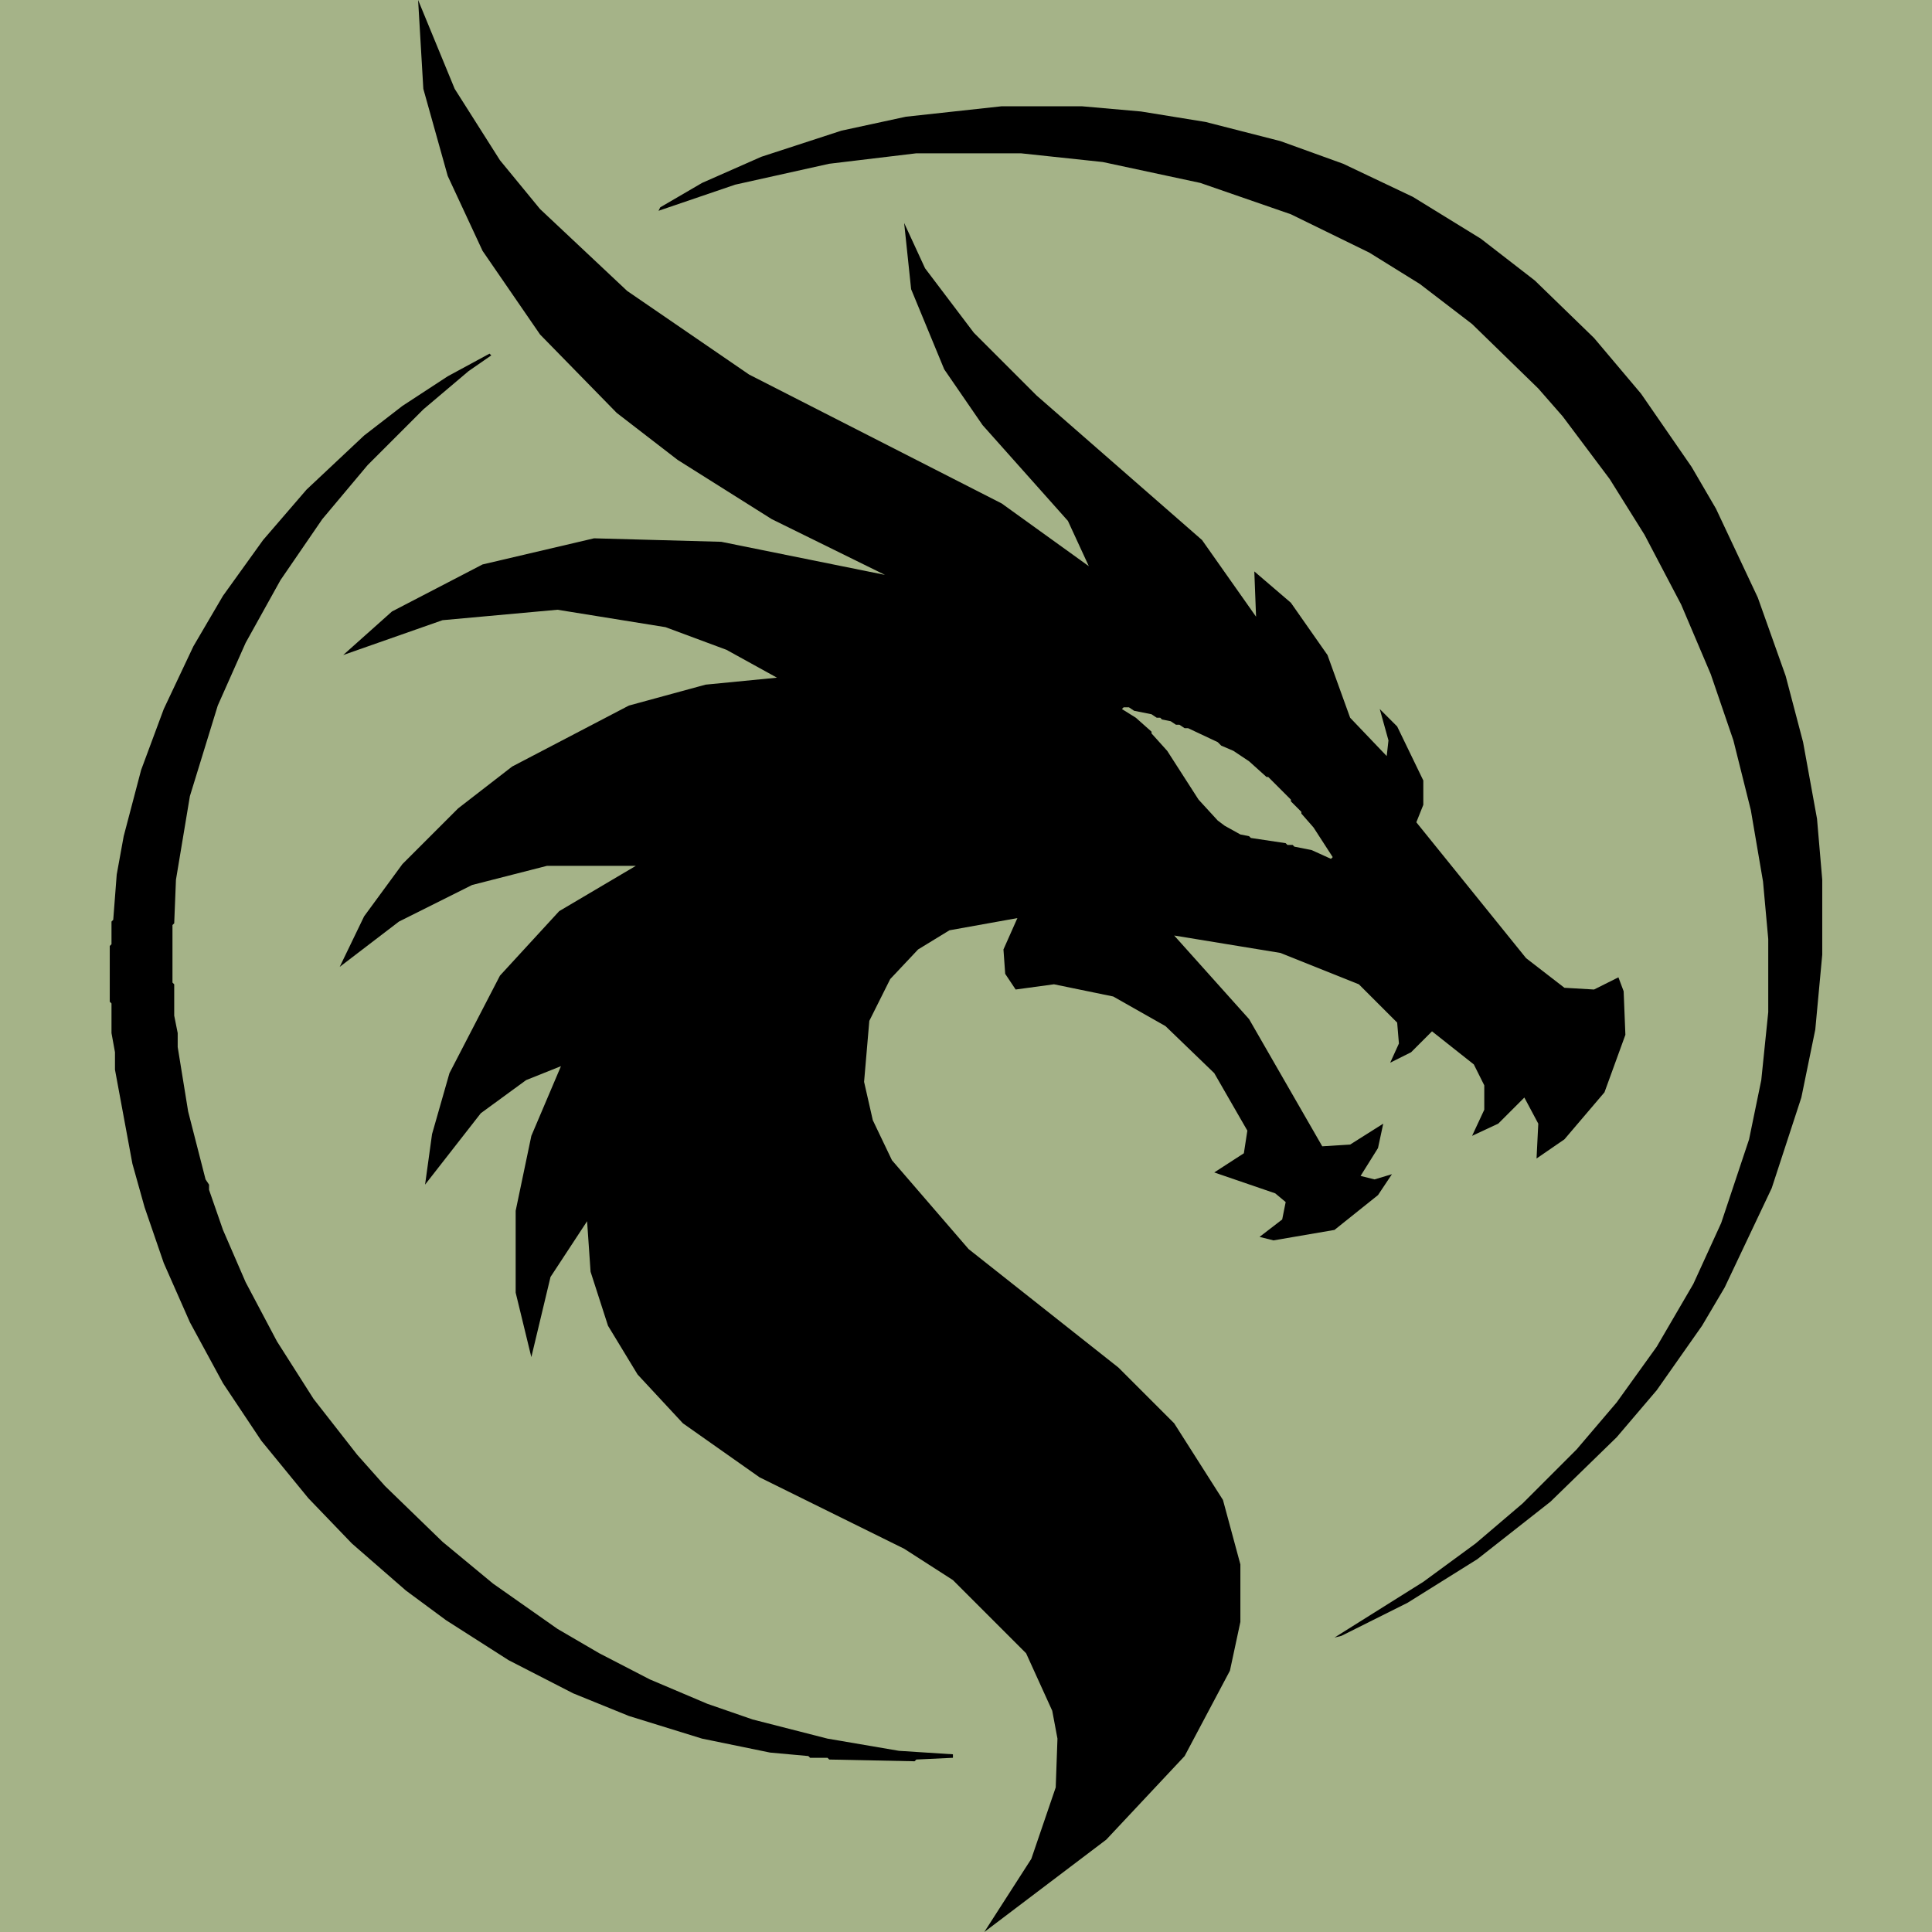
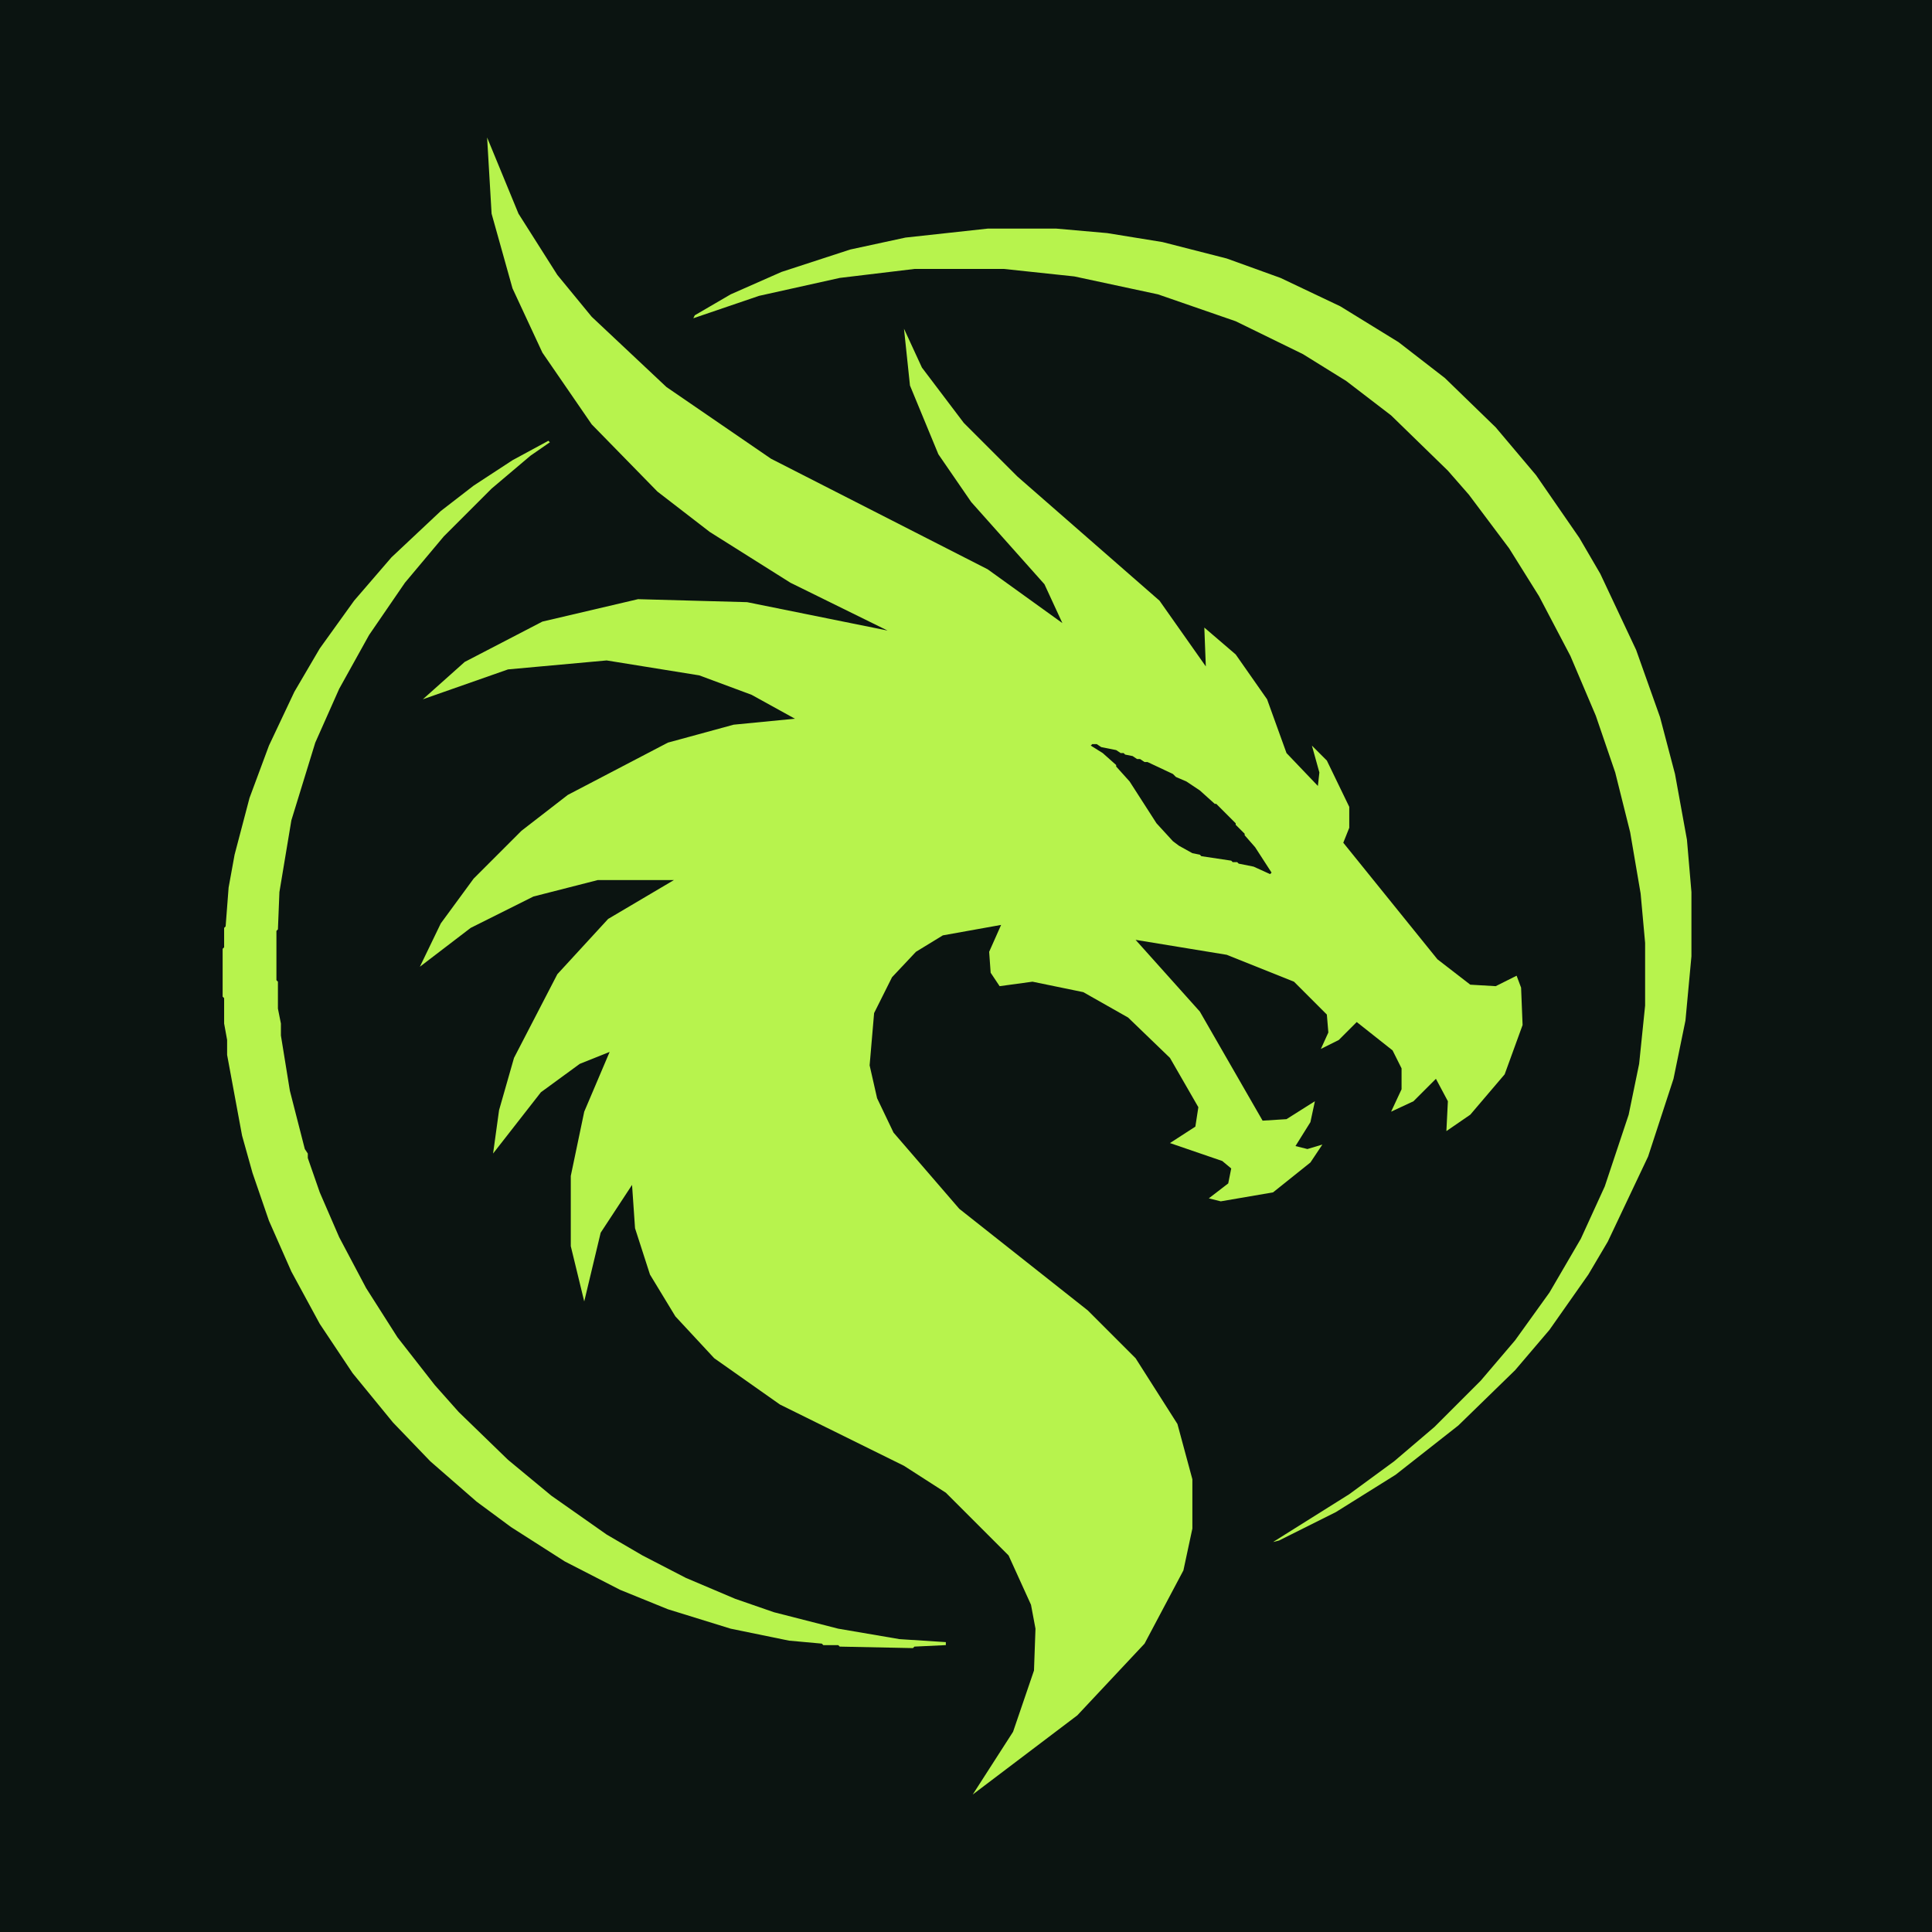
- <svg xmlns="http://www.w3.org/2000/svg" width="1109" height="1109" viewBox="86 26 1109 1109">
-   <rect id="app-background" x="86" y="26" width="1109" height="1109" fill="#a5b388" />
-   <path d="M 367 229 L 343 242 L 317 259 L 295 276 L 262 307 L 237 336 L 214 368 L 197 397 L 180 433 L 167 468 L 157 506 L 153 528 L 151 554 L 150 555 L 150 568 L 149 569 L 149 601 L 150 602 L 150 619 L 152 630 L 152 640 L 162 694 L 169 719 L 180 751 L 195 785 L 214 820 L 236 853 L 263 886 L 288 912 L 319 939 L 342 956 L 378 979 L 415 998 L 447 1011 L 489 1024 L 528 1032 L 550 1034 L 551 1035 L 561 1035 L 562 1036 L 611 1037 L 612 1036 L 633 1035 L 633 1033 L 602 1031 L 561 1024 L 518 1013 L 492 1004 L 459 990 L 430 975 L 406 961 L 369 935 L 340 911 L 307 879 L 291 861 L 266 829 L 245 796 L 227 762 L 214 732 L 206 709 L 206 706 L 204 703 L 194 664 L 188 627 L 188 619 L 186 609 L 186 591 L 185 590 L 185 557 L 186 556 L 187 531 L 195 483 L 211 431 L 227 395 L 247 359 L 271 324 L 297 293 L 329 261 L 355 239 L 368 230 Z M 523 116 L 489 131 L 465 145 L 464 147 L 508 132 L 562 120 L 612 114 L 672 114 L 719 119 L 775 131 L 827 149 L 872 171 L 901 189 L 931 212 L 969 249 L 983 265 L 1010 301 L 1030 333 L 1051 373 L 1068 413 L 1081 451 L 1091 491 L 1098 532 L 1101 565 L 1101 607 L 1097 646 L 1090 680 L 1074 728 L 1058 763 L 1037 799 L 1014 831 L 991 858 L 960 889 L 933 912 L 903 934 L 852 966 L 856 965 L 894 946 L 934 921 L 976 888 L 1014 851 L 1037 824 L 1063 787 L 1076 765 L 1103 708 L 1120 656 L 1128 617 L 1132 574 L 1132 531 L 1129 496 L 1121 452 L 1111 414 L 1095 369 L 1071 318 L 1057 294 L 1028 252 L 1001 220 L 967 187 L 936 163 L 897 139 L 857 120 L 821 107 L 778 96 L 741 90 L 707 87 L 661 87 L 606 93 L 569 101 Z M 326 26 L 329 77 L 343 127 L 363 170 L 396 218 L 440 263 L 475 290 L 529 324 L 594 356 L 500 337 L 427 335 L 363 350 L 311 377 L 283 402 L 340 382 L 406 376 L 468 386 L 503 399 L 532 415 L 491 419 L 447 431 L 380 466 L 349 490 L 317 522 L 295 552 L 281 581 L 315 555 L 357 534 L 400 523 L 451 523 L 407 549 L 373 586 L 344 642 L 334 677 L 330 706 L 362 665 L 388 646 L 408 638 L 391 678 L 382 721 L 382 768 L 391 805 L 402 759 L 423 727 L 425 756 L 435 787 L 452 815 L 478 843 L 522 874 L 605 915 L 633 933 L 675 975 L 690 1008 L 693 1024 L 692 1052 L 678 1093 L 651 1135 L 721 1082 L 766 1034 L 792 985 L 798 957 L 798 924 L 788 887 L 760 843 L 728 811 L 642 743 L 598 692 L 587 669 L 582 647 L 585 612 L 597 588 L 613 571 L 631 560 L 670 553 L 662 571 L 663 585 L 669 594 L 691 591 L 725 598 L 755 615 L 783 642 L 802 675 L 800 688 L 783 699 L 818 711 L 824 716 L 822 726 L 809 736 L 817 738 L 852 732 L 877 712 L 885 700 L 875 703 L 867 701 L 877 685 L 880 671 L 861 683 L 845 684 L 803 611 L 760 563 L 821 573 L 866 591 L 888 613 L 889 625 L 884 636 L 896 630 L 908 618 L 932 637 L 938 649 L 938 663 L 931 678 L 946 671 L 961 656 L 969 671 L 968 691 L 984 680 L 1007 653 L 1019 620 L 1018 595 L 1015 587 L 1001 594 L 984 593 L 962 576 L 899 498 L 903 488 L 903 474 L 888 443 L 878 433 L 883 451 L 882 460 L 861 438 L 848 402 L 827 372 L 806 354 L 807 380 L 776 336 L 681 253 L 645 217 L 617 180 L 605 154 L 609 192 L 628 238 L 650 270 L 699 325 L 711 351 L 661 315 L 516 241 L 446 193 L 396 146 L 373 118 L 347 77 Z M 730 433 L 731 432 L 734 432 L 737 434 L 747 436 L 750 438 L 752 438 L 753 439 L 758 440 L 761 442 L 763 442 L 766 444 L 768 444 L 785 452 L 787 454 L 794 457 L 803 463 L 813 472 L 814 472 L 827 485 L 827 486 L 833 492 L 833 493 L 840 501 L 851 518 L 850 519 L 839 514 L 829 512 L 828 511 L 825 511 L 824 510 L 804 507 L 803 506 L 798 505 L 789 500 L 785 497 L 774 485 L 756 457 L 747 447 L 747 446 L 738 438 Z" fill="#000000" fill-rule="evenodd" />
+ <svg xmlns="http://www.w3.org/2000/svg" width="1293" height="1293" viewBox="0 -66 1293 1293">
+   <rect id="app-background" x="0" y="-66" width="1293" height="1293" fill="#0b1411" />
+   <path d="M 367 229 L 343 242 L 317 259 L 295 276 L 262 307 L 237 336 L 214 368 L 197 397 L 180 433 L 167 468 L 157 506 L 153 528 L 151 554 L 150 555 L 150 568 L 149 569 L 149 601 L 150 602 L 150 619 L 152 630 L 152 640 L 162 694 L 169 719 L 180 751 L 195 785 L 214 820 L 236 853 L 263 886 L 288 912 L 319 939 L 342 956 L 378 979 L 415 998 L 447 1011 L 489 1024 L 528 1032 L 550 1034 L 551 1035 L 561 1035 L 562 1036 L 611 1037 L 612 1036 L 633 1035 L 633 1033 L 602 1031 L 561 1024 L 518 1013 L 492 1004 L 459 990 L 430 975 L 406 961 L 369 935 L 340 911 L 307 879 L 291 861 L 266 829 L 245 796 L 227 762 L 214 732 L 206 709 L 206 706 L 204 703 L 194 664 L 188 627 L 188 619 L 186 609 L 186 591 L 185 590 L 185 557 L 186 556 L 187 531 L 195 483 L 211 431 L 227 395 L 247 359 L 271 324 L 297 293 L 329 261 L 355 239 L 368 230 Z M 523 116 L 489 131 L 465 145 L 464 147 L 508 132 L 562 120 L 612 114 L 672 114 L 719 119 L 775 131 L 827 149 L 872 171 L 901 189 L 931 212 L 969 249 L 983 265 L 1010 301 L 1030 333 L 1051 373 L 1068 413 L 1081 451 L 1091 491 L 1098 532 L 1101 565 L 1101 607 L 1097 646 L 1090 680 L 1074 728 L 1058 763 L 1037 799 L 1014 831 L 991 858 L 960 889 L 933 912 L 903 934 L 852 966 L 856 965 L 894 946 L 934 921 L 976 888 L 1014 851 L 1037 824 L 1063 787 L 1076 765 L 1103 708 L 1120 656 L 1128 617 L 1132 574 L 1132 531 L 1129 496 L 1121 452 L 1111 414 L 1095 369 L 1071 318 L 1057 294 L 1028 252 L 1001 220 L 967 187 L 936 163 L 897 139 L 857 120 L 821 107 L 778 96 L 741 90 L 707 87 L 661 87 L 606 93 L 569 101 Z M 326 26 L 329 77 L 343 127 L 363 170 L 396 218 L 440 263 L 475 290 L 529 324 L 594 356 L 500 337 L 427 335 L 363 350 L 311 377 L 283 402 L 340 382 L 406 376 L 468 386 L 503 399 L 532 415 L 491 419 L 447 431 L 380 466 L 349 490 L 317 522 L 295 552 L 281 581 L 315 555 L 357 534 L 400 523 L 451 523 L 407 549 L 373 586 L 344 642 L 334 677 L 330 706 L 362 665 L 388 646 L 408 638 L 391 678 L 382 721 L 382 768 L 391 805 L 402 759 L 423 727 L 425 756 L 435 787 L 452 815 L 478 843 L 522 874 L 605 915 L 633 933 L 675 975 L 690 1008 L 693 1024 L 692 1052 L 678 1093 L 651 1135 L 721 1082 L 766 1034 L 792 985 L 798 957 L 798 924 L 788 887 L 760 843 L 728 811 L 642 743 L 598 692 L 587 669 L 582 647 L 585 612 L 597 588 L 613 571 L 631 560 L 670 553 L 662 571 L 663 585 L 669 594 L 691 591 L 725 598 L 755 615 L 783 642 L 802 675 L 800 688 L 783 699 L 818 711 L 824 716 L 822 726 L 809 736 L 817 738 L 852 732 L 877 712 L 885 700 L 875 703 L 867 701 L 877 685 L 880 671 L 861 683 L 845 684 L 803 611 L 760 563 L 821 573 L 866 591 L 888 613 L 889 625 L 884 636 L 896 630 L 908 618 L 932 637 L 938 649 L 938 663 L 931 678 L 946 671 L 961 656 L 969 671 L 968 691 L 984 680 L 1007 653 L 1019 620 L 1018 595 L 1015 587 L 1001 594 L 984 593 L 962 576 L 899 498 L 903 488 L 903 474 L 888 443 L 878 433 L 883 451 L 882 460 L 861 438 L 848 402 L 827 372 L 806 354 L 807 380 L 776 336 L 681 253 L 645 217 L 617 180 L 605 154 L 609 192 L 628 238 L 650 270 L 699 325 L 711 351 L 661 315 L 516 241 L 446 193 L 396 146 L 373 118 L 347 77 Z M 730 433 L 731 432 L 734 432 L 737 434 L 747 436 L 750 438 L 752 438 L 753 439 L 758 440 L 761 442 L 763 442 L 766 444 L 768 444 L 785 452 L 787 454 L 794 457 L 803 463 L 813 472 L 814 472 L 827 485 L 827 486 L 833 492 L 833 493 L 840 501 L 851 518 L 850 519 L 839 514 L 829 512 L 828 511 L 825 511 L 824 510 L 804 507 L 803 506 L 798 505 L 789 500 L 785 497 L 774 485 L 756 457 L 747 447 L 747 446 L 738 438 Z" fill="#b7f34d" fill-rule="evenodd" />
</svg>
